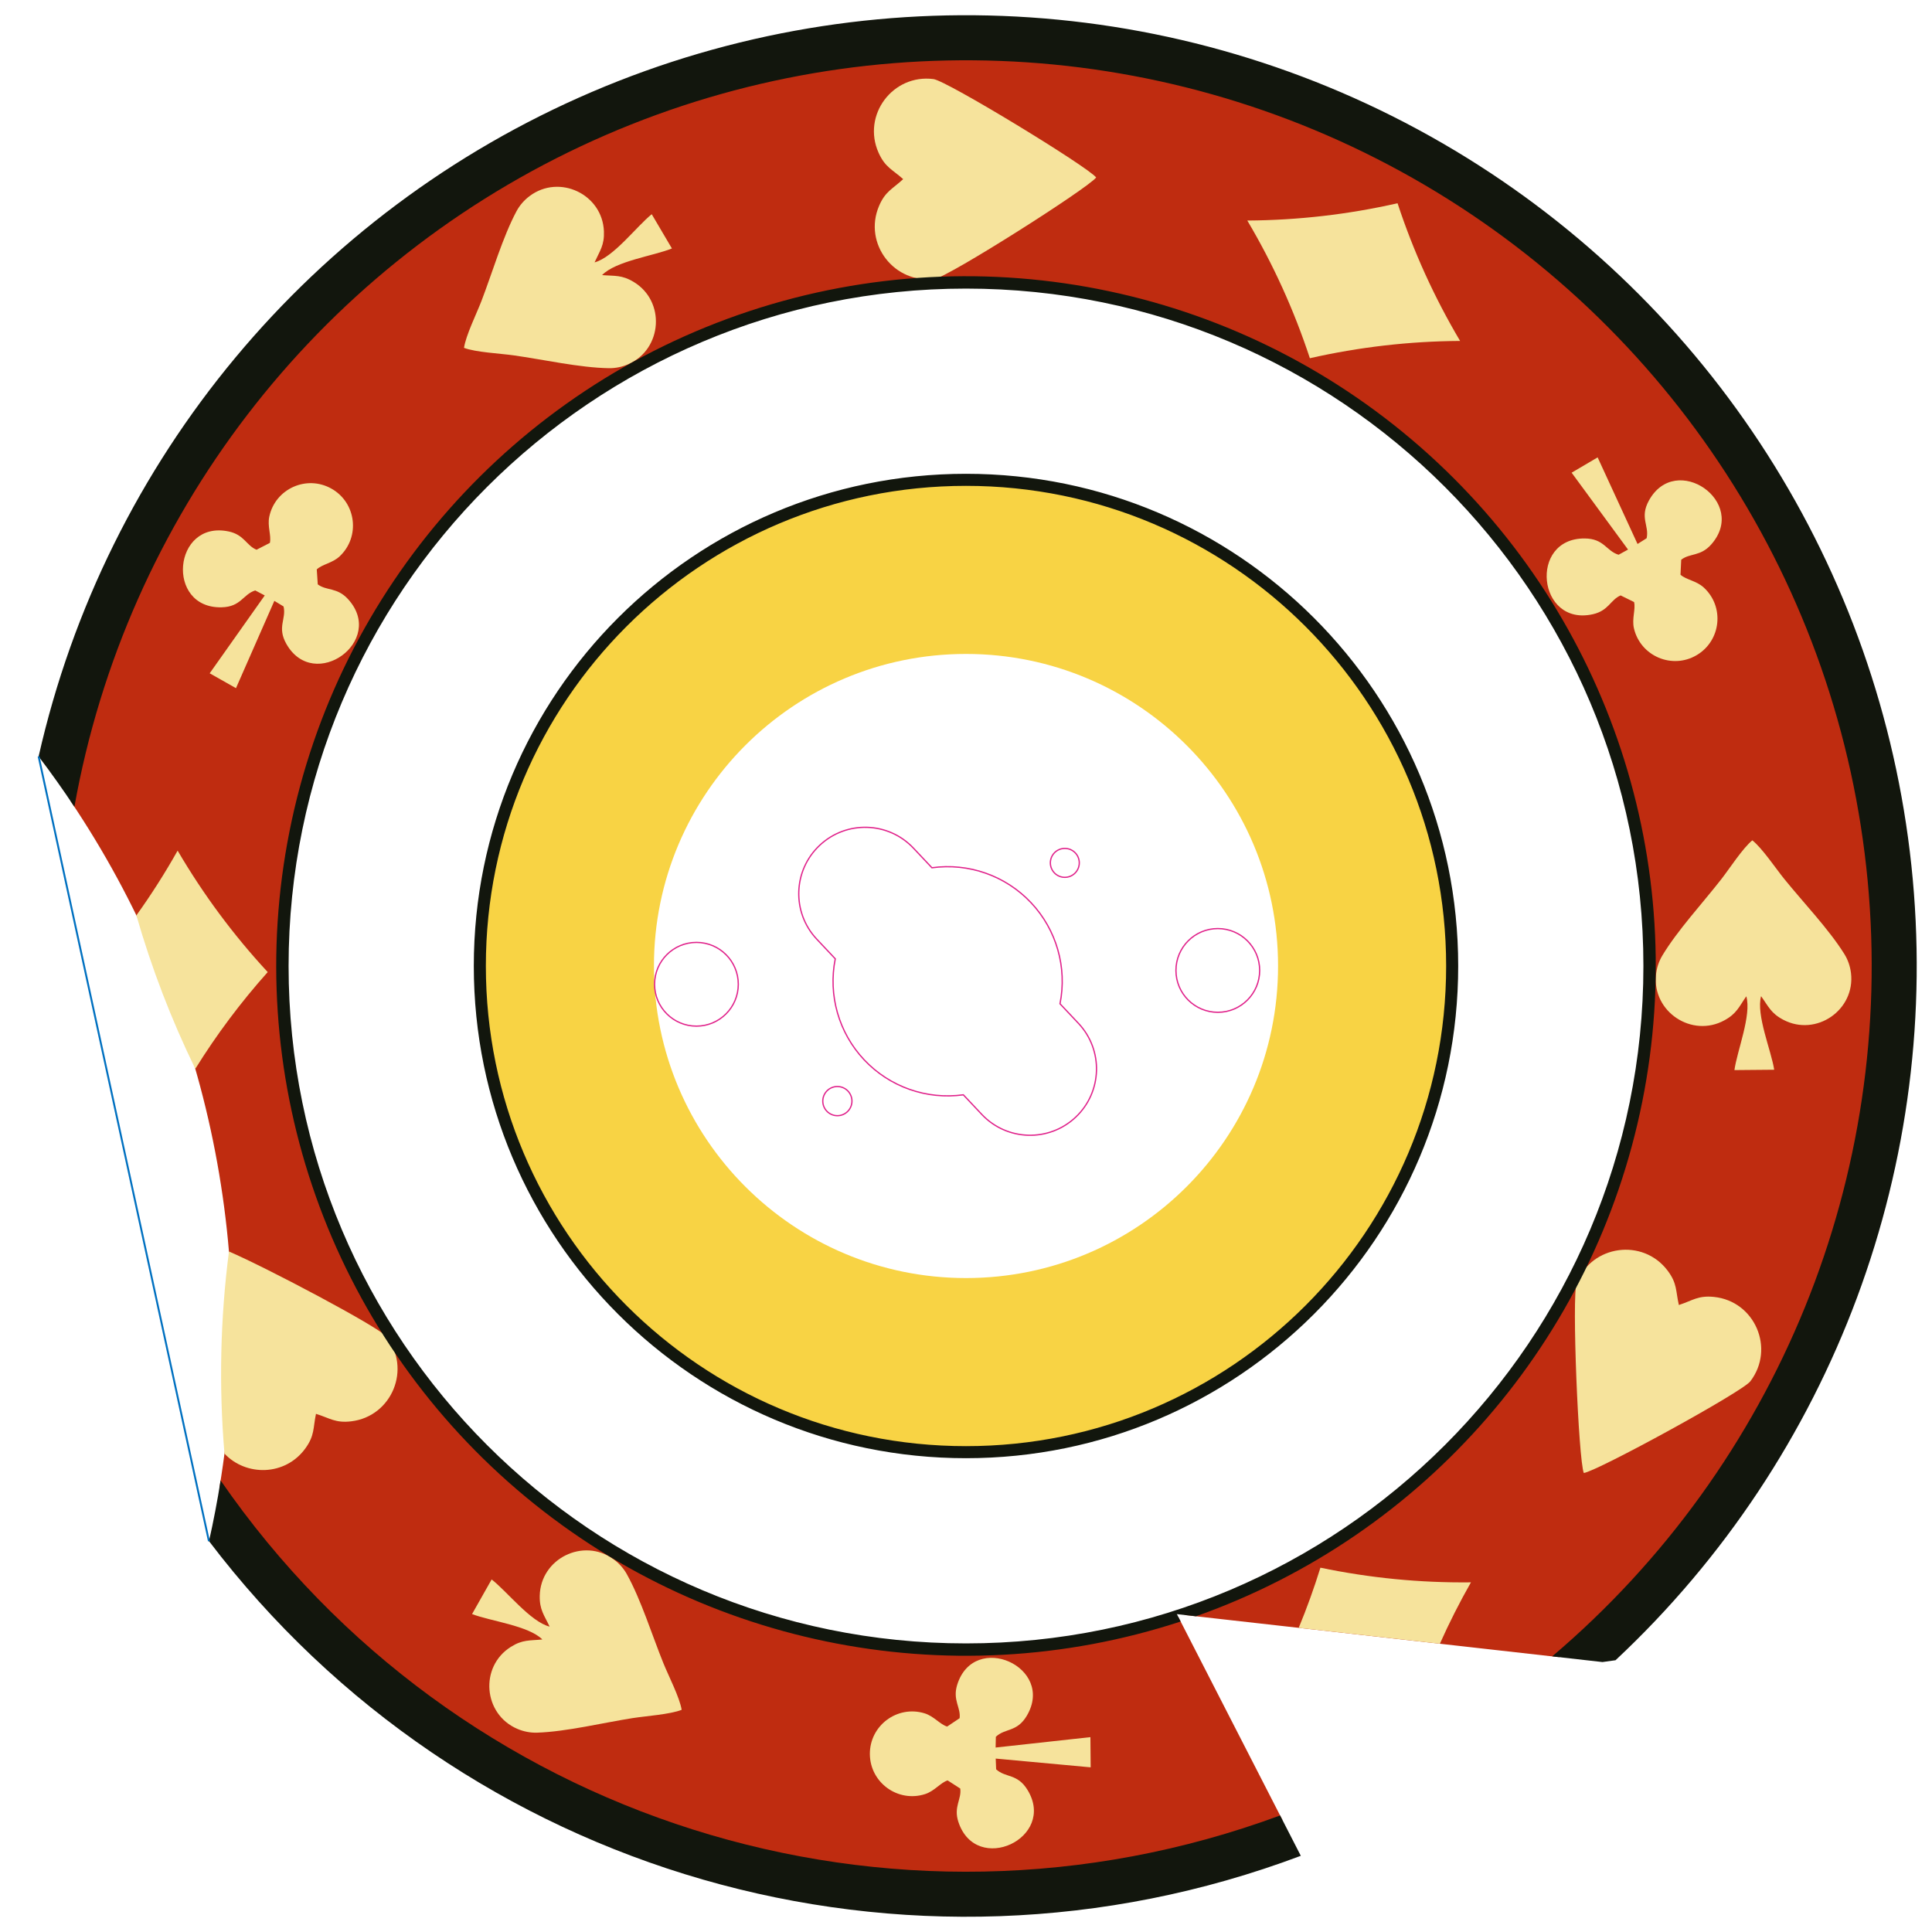
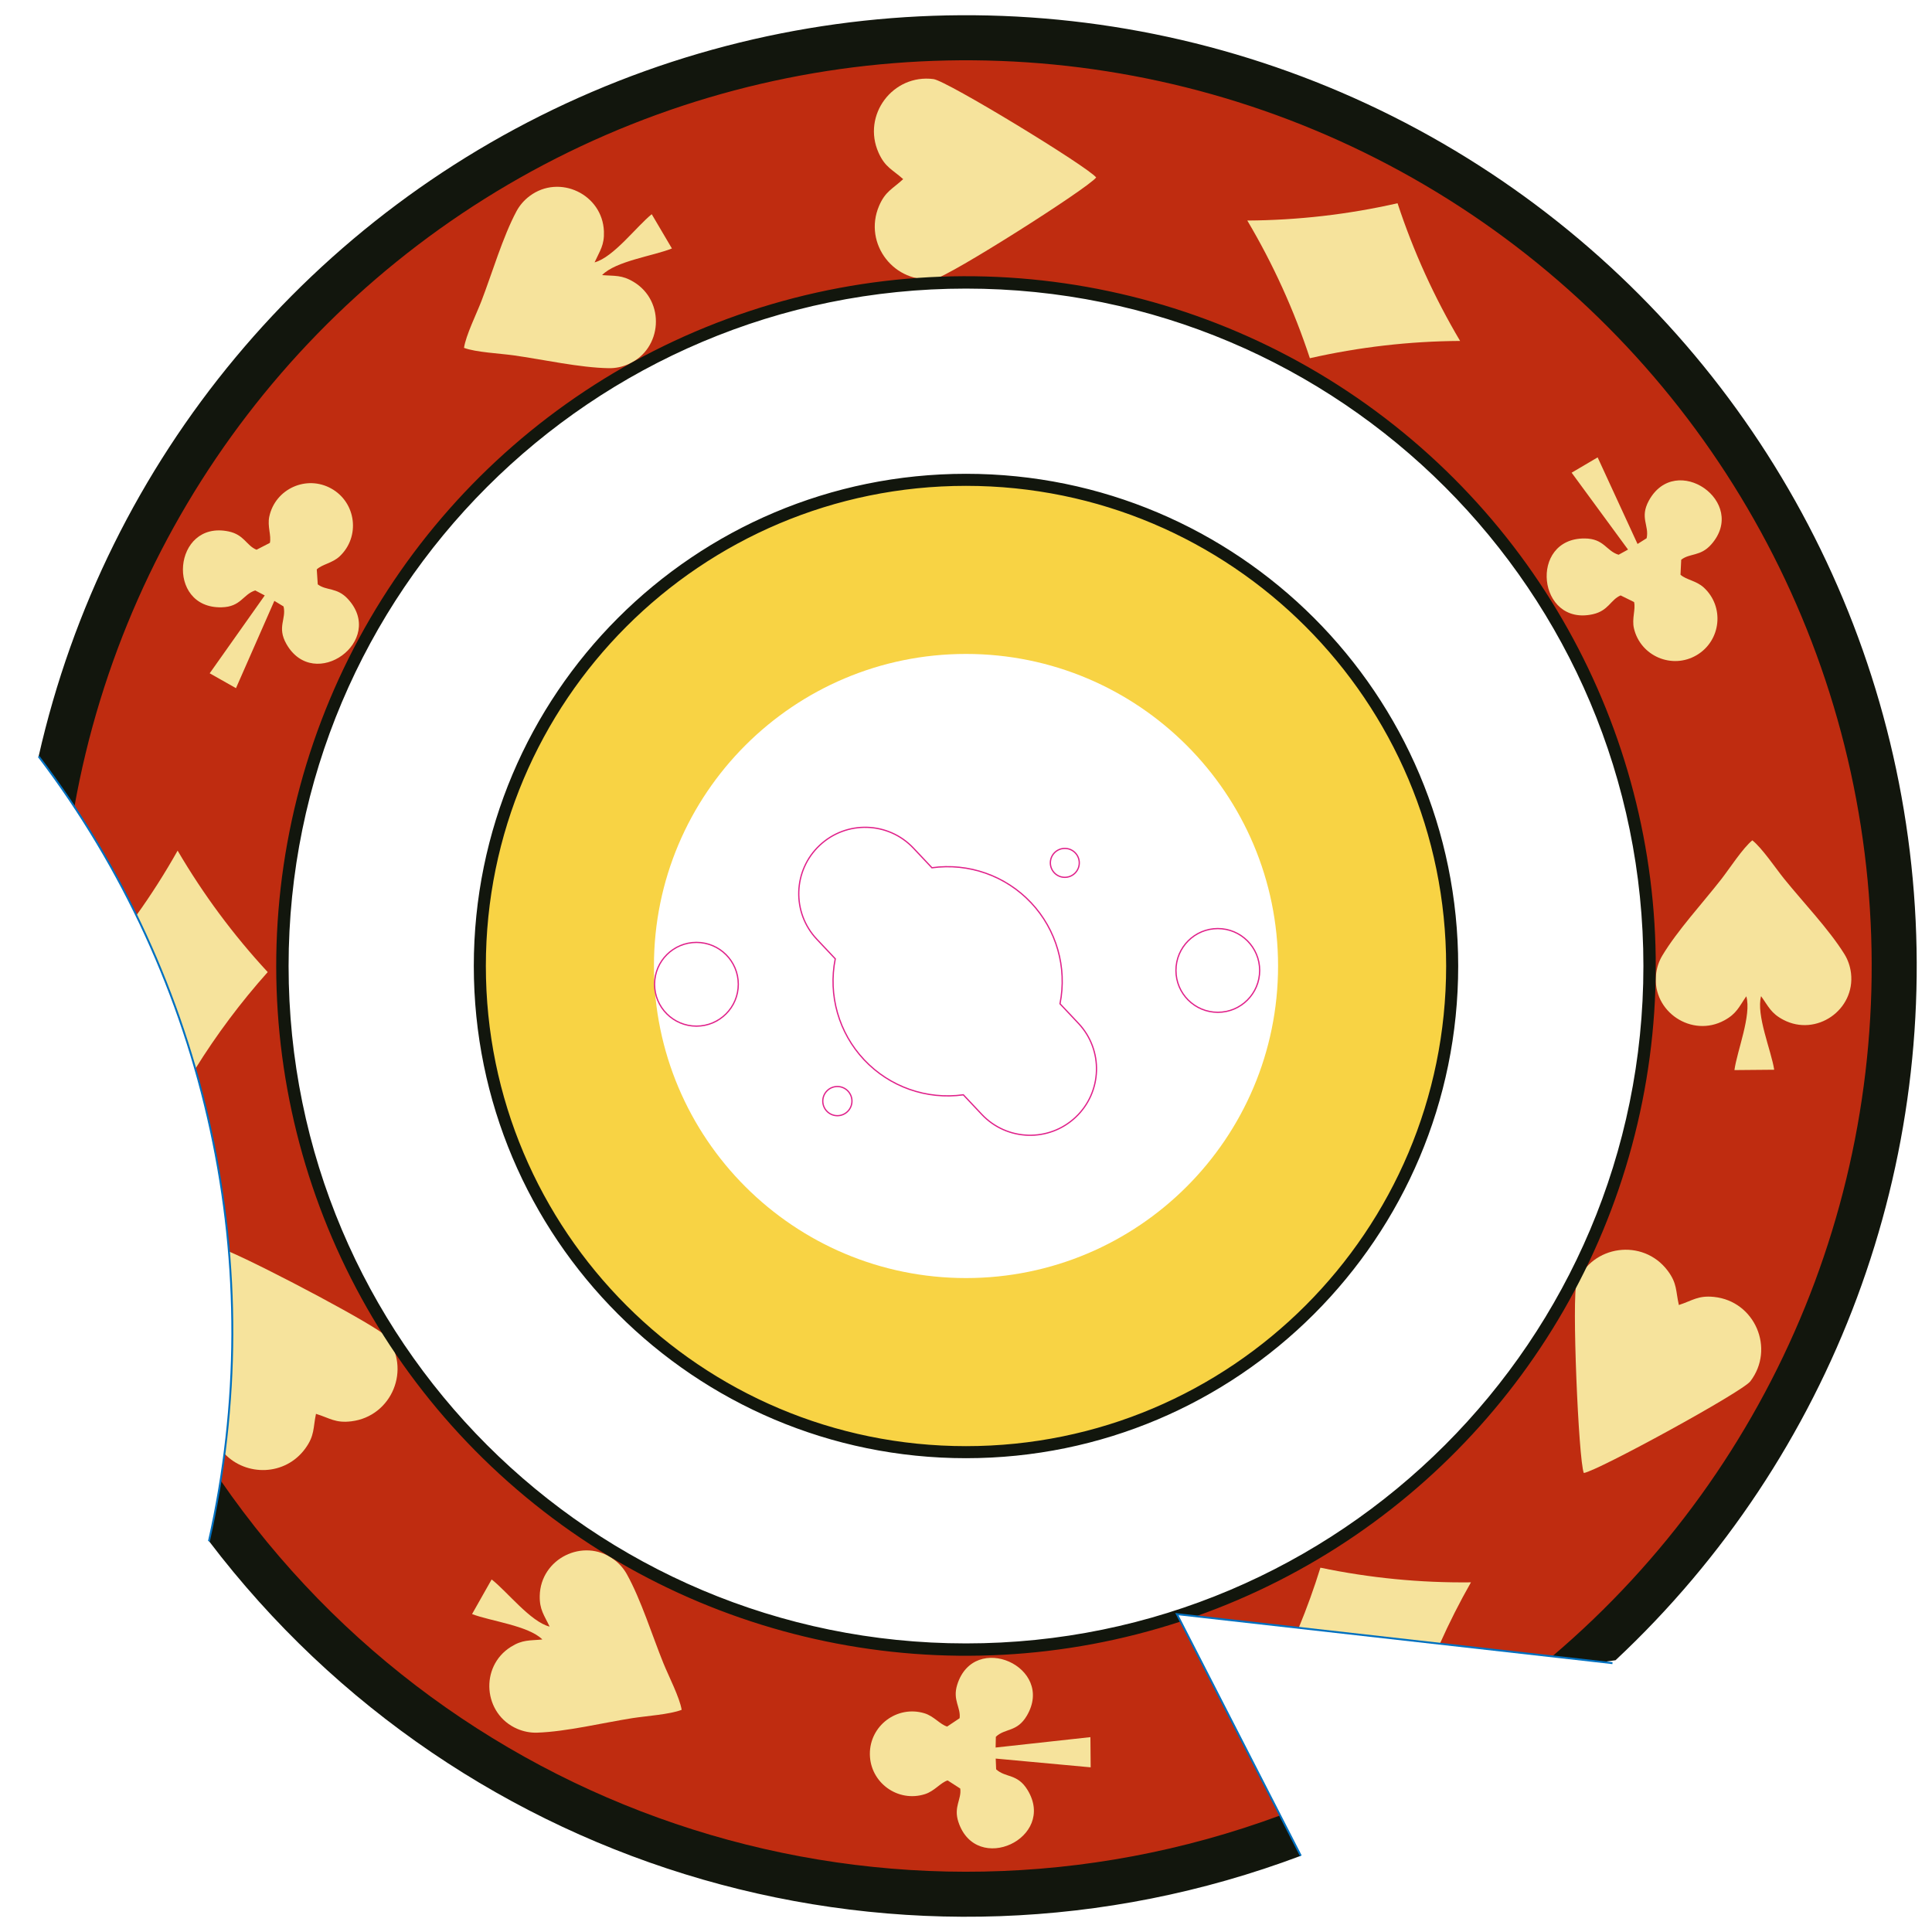
<svg xmlns="http://www.w3.org/2000/svg" width="5.077in" height="5.077in" viewBox="0 0 1523.0 1523.0">
  <g id="yellow">
    <path fill="#f8d344" fill-rule="evenodd" d="M1144.00,761.50A382.50,382.50 0 1 0 379.00,761.50A382.50,382.50 0 1 0 1144.00,761.50Z M1007.50,761.50A246.00,246.00 0 1 1 515.50,761.50A246.00,246.00 0 1 1 1007.50,761.50Z" />
  </g>
  <g id="red">
    <path id="red-ring" fill="#bf2c10" fill-rule="evenodd" d="M55.47,631.24A749.50,749.50 0 0 1 172.98,1172.76A718.00,718.00 0 0 0 1010.95,1434.72L928.86,1274.63A539.75,539.75 0 0 1 232.12,656.20A539.75,539.75 0 0 1 1123.97,361.57A539.75,539.75 0 0 1 933.53,1273.07L1229.08,1306.35A718.00,718.00 0 0 0 1130.63,145.65A718.00,718.00 0 0 0 55.47,631.24Z" />
    <g id="red-suits">
      <path id="suit-heart-12" fill="#f6e39c" d="M711.97,141.21C703.56,133.65 697.73,131.96 692.57,120.38C679.37,90.80 703.77,58.18 735.87,62.34C746.48,63.72 857.06,131.15 864.12,139.89C857.22,148.75 747.83,218.09 737.24,219.66C705.22,224.38 680.26,192.19 692.94,162.38C697.90,150.72 703.69,148.93 711.97,141.21Z" />
      <path id="suit-diamond-01" fill="#f6e39c" d="M983.25,173.85C1023.23,173.60 1062.70,169.06 1101.69,160.22C1114.19,198.19 1130.63,234.37 1151.00,268.76C1111.03,269.01 1071.56,273.55 1032.57,282.38C1020.07,244.42 1003.63,208.24 983.25,173.85Z" />
      <path id="suit-club-02" fill="#f6e39c" d="M1337.46,516.47C1318.10,527.88 1293.17,517.24 1288.04,495.34C1286.26,487.68 1289.52,480.41 1288.15,474.60L1277.54,469.37C1269.59,472.75 1268.07,481.41 1255.69,484.19C1212.05,494.00 1204.81,424.18 1249.23,424.47C1264.61,424.58 1266.14,434.36 1275.94,437.31L1283.38,433.23L1238.92,372.62L1259.42,360.55L1290.87,428.82L1298.05,424.29C1300.22,414.28 1292.42,408.20 1299.77,394.70C1321.04,355.71 1378.61,395.90 1348.87,429.30C1340.44,438.78 1332.12,435.92 1325.31,441.23L1324.74,453.05C1329.16,457.07 1337.10,457.74 1342.93,463.01C1359.61,478.10 1356.82,505.07 1337.46,516.47Z" />
      <path id="suit-spade-03" fill="#f6e39c" d="M1381.36,662.44C1389.11,668.55 1399.74,684.47 1406.46,692.79C1421.26,711.10 1441.80,732.58 1453.94,752.12C1456.77,756.67 1458.50,761.80 1459.14,767.11C1462.61,796.18 1431.68,817.53 1405.76,803.88C1396.02,798.75 1394.17,793.51 1388.26,785.27C1384.25,800.20 1396.26,828.08 1398.61,843.27L1367.26,843.55C1369.35,828.32 1380.88,800.23 1376.61,785.37C1370.84,793.71 1369.07,798.99 1359.44,804.28C1333.76,818.39 1302.45,797.58 1305.42,768.45C1305.96,763.13 1307.60,757.98 1310.35,753.37C1322.15,733.63 1342.31,711.79 1356.79,693.22C1363.38,684.79 1373.72,668.68 1381.36,662.44Z" />
      <path id="suit-heart-04" fill="#f6e39c" d="M1323.45,1028.74C1334.21,1025.25 1338.58,1021.05 1351.19,1022.37C1383.41,1025.73 1399.45,1063.16 1379.80,1088.88C1373.30,1097.38 1259.62,1159.44 1248.52,1161.18C1244.30,1150.77 1238.94,1021.36 1242.88,1011.41C1254.80,981.32 1295.15,975.80 1314.63,1001.68C1322.25,1011.81 1320.91,1017.72 1323.45,1028.74Z" />
      <path id="suit-diamond-05" fill="#f6e39c" d="M1023.78,1283.23C1030.19,1267.73 1035.89,1251.92 1040.89,1235.81C1080.03,1243.97 1119.57,1247.82 1159.55,1247.37C1150.57,1263.15 1142.41,1279.28 1135.06,1295.76L1023.78,1283.23Z" />
      <path id="suit-club-06" fill="#f6e39c" d="M685.72,1382.81C685.52,1360.34 707.20,1344.07 728.73,1350.58C736.25,1352.87 740.92,1359.32 746.64,1361.05L756.47,1354.47C757.52,1345.89 750.78,1340.25 754.56,1328.13C767.88,1285.44 831.98,1314.08 809.51,1352.40C801.72,1365.67 792.49,1362.10 785.03,1369.11L784.85,1377.59L859.57,1369.39L859.78,1393.19L784.92,1386.29L785.26,1394.77C792.84,1401.65 802.01,1397.93 810.02,1411.05C833.15,1448.97 769.57,1478.73 755.51,1436.27C751.51,1424.23 758.15,1418.47 756.96,1409.91L747.01,1403.50C741.32,1405.32 736.76,1411.86 729.28,1414.28C707.87,1421.18 685.91,1405.28 685.72,1382.81Z" />
      <path id="suit-spade-07" fill="#f6e39c" d="M537.36,1347.85C528.19,1351.50 509.09,1352.74 498.53,1354.41C475.27,1358.07 446.39,1365.11 423.41,1365.86C418.05,1366.03 412.74,1364.97 407.82,1362.87C380.91,1351.34 377.88,1313.87 402.67,1298.25C411.98,1292.39 417.44,1293.40 427.54,1292.40C416.61,1281.46 386.46,1277.93 372.13,1272.37L387.56,1245.08C399.71,1254.50 418.27,1278.53 433.27,1282.26C428.93,1273.09 425.25,1268.93 425.48,1257.94C426.10,1228.65 459.78,1211.93 483.52,1229.07C487.86,1232.20 491.50,1236.20 494.11,1240.89C505.31,1260.97 514.14,1289.35 522.98,1311.17C527.00,1321.10 535.77,1338.10 537.36,1347.85Z" />
-       <path id="suit-heart-08" fill="#f6e39c" d="M180.49,986.55C210.01,999.20 298.56,1046.09 304.38,1053.43C324.48,1078.80 309.09,1116.51 276.93,1120.43C264.35,1121.97 259.90,1117.85 249.09,1114.54C246.74,1125.60 248.18,1131.49 240.74,1141.75C224.83,1163.69 193.92,1163.90 176.95,1145.89A749.50,749.50 0 0 1 180.49,986.55Z" />
-       <path id="suit-diamond-09" fill="#f6e39c" d="M107.51,721.59C119.25,705.22 130.09,688.21 140.02,670.55C160.22,705.05 183.89,736.96 211.04,766.30C189.77,790.12 170.74,815.54 153.96,842.56A749.50,749.50 0 0 1 107.51,721.59Z" />
+       <path id="suit-heart-08" fill="#f6e39c" d="M180.49,986.55C210.01,999.20 298.56,1046.09 304.38,1053.43C324.48,1078.80 309.09,1116.51 276.93,1120.43C264.35,1121.97 259.90,1117.85 249.09,1114.54C246.74,1125.60 248.18,1131.49 240.74,1141.75C224.83,1163.69 193.92,1163.90 176.95,1145.89A749.50,749.50 0 0 0 180.49,986.55Z" />
+       <path id="suit-diamond-09" fill="#f6e39c" d="M107.51,721.59C119.25,705.22 130.09,688.21 140.02,670.55C160.22,705.05 183.89,736.96 211.04,766.30C189.77,790.12 170.74,815.54 153.96,842.56A749.50,749.50 0 0 0 107.51,721.59Z" />
      <path id="suit-club-10" fill="#f6e39c" d="M261.32,385.22C280.88,396.28 284.13,423.19 267.73,438.58C261.99,443.95 254.06,444.76 249.71,448.86L250.49,460.66C257.39,465.86 265.65,462.84 274.25,472.18C304.57,505.06 247.71,546.24 225.76,507.63C218.17,494.25 225.87,488.04 223.53,478.07L216.27,473.67L186.02,542.48L165.30,530.76L208.70,469.39L201.19,465.44C191.44,468.56 190.08,478.36 174.71,478.74C130.30,479.81 136.33,409.87 180.13,418.92C192.55,421.48 194.22,430.12 202.23,433.36L212.75,427.95C214.02,422.11 210.64,414.90 212.29,407.21C217.02,385.22 241.77,374.15 261.32,385.22Z" />
      <path id="suit-spade-11" fill="#f6e39c" d="M365.78,274.22C367.20,264.45 375.67,247.29 379.52,237.31C387.97,215.33 396.31,186.80 407.15,166.52C409.69,161.79 413.26,157.73 417.54,154.52C440.98,136.98 474.94,153.09 476.07,182.37C476.50,193.36 472.89,197.59 468.71,206.83C483.64,202.84 501.78,178.49 513.76,168.86L529.67,195.87C515.44,201.68 485.35,205.74 474.62,216.87C484.73,217.69 490.18,216.58 499.58,222.28C524.64,237.46 522.27,274.98 495.57,286.98C490.68,289.17 485.40,290.32 480.03,290.24C457.04,289.90 428.04,283.36 404.73,280.10C394.12,278.62 375.01,277.71 365.78,274.22Z" />
    </g>
  </g>
  <g id="black">
    <path fill="#12160d" fill-rule="evenodd" d="M1149.50,761.50A388.00,388.00 0 1 0 373.50,761.50A388.00,388.00 0 1 0 1149.50,761.50Z M1140.00,761.50A378.50,378.50 0 1 1 383.00,761.50A378.50,378.50 0 1 1 1140.00,761.50Z M930.71,1278.24L927.73,1272.42L942.79,1274.12A543.75,543.75 0 0 0 1126.66,358.61A543.75,543.75 0 0 0 228.20,655.42A543.75,543.75 0 0 0 930.71,1278.24Z M1295.50,761.50A534.00,534.00 0 1 1 227.50,761.50A534.00,534.00 0 1 1 1295.50,761.50Z M30.44,596.31A749.50,749.50 0 0 1 58.65,636.01A714.00,714.00 0 0 1 1113.43,140.26A714.00,714.00 0 0 1 1223.60,1305.73L1263.23,1310.20L1273.52,1308.77A749.50,749.50 0 0 0 1146.82,118.63A749.50,749.50 0 0 0 30.44,596.31Z M1025.43,1462.94L1009.12,1431.13A714.00,714.00 0 0 1 173.90,1167.03A749.50,749.50 0 0 1 164.76,1214.89A749.50,749.50 0 0 0 1025.43,1462.94Z" />
  </g>
  <g id="trim">
-     <path id="trim-1" fill="none" stroke="#0070c0" stroke-width="1.5" d="M30.44,596.26L164.71,1214.93" />
+     <path id="trim-1" fill="none" stroke="#0070c0" stroke-width="1.5" d="M30.44,596.26 C164.37,772.53 213.51,999.00 164.71,1214.93" />
+     <path id="trim-2" fill="none" stroke="#0070c0" stroke-width="1.5" d="M1271.12,1311.08 L927.72,1272.42 L1025.43,1462.94" />
  </g>
  <g id="holes">
    <path id="hole1" style="fill:none;stroke:#e0218a;stroke-width:1" d="M582.00,775.90C582.00,794.13 567.23,808.90 549.00,808.90C530.77,808.90 516.00,794.13 516.00,775.90C516.00,757.67 530.77,742.90 549.00,742.90C567.23,742.90 582.00,757.67 582.00,775.90Z" />
    <path id="hole2" style="fill:none;stroke:#e0218a;stroke-width:1" d="M671.60,868.00C671.60,874.35 666.45,879.50 660.10,879.50C653.75,879.50 648.60,874.35 648.60,868.00C648.60,861.65 653.75,856.50 660.10,856.50C666.45,856.50 671.60,861.65 671.60,868.00Z" />
    <path id="hole3" style="fill:none;stroke:#e0218a;stroke-width:1" d="M850.80,680.20C850.80,686.50 845.70,691.60 839.40,691.60C833.10,691.60 828.00,686.50 828.00,680.20C828.00,673.90 833.10,668.80 839.40,668.80C845.70,668.80 850.80,673.90 850.80,680.20Z" />
    <path id="hole4" style="fill:none;stroke:#e0218a;stroke-width:1" d="M993.00,765.00C993.00,783.23 978.23,798.00 960.00,798.00C941.77,798.00 927.00,783.23 927.00,765.00C927.00,746.77 941.77,732.00 960.00,732.00C978.23,732.00 993.00,746.77 993.00,765.00Z" />
    <path id="hole5" style="fill:none;stroke:#e0218a;stroke-width:1" d="M759.40,863.04L773.94,878.48C793.75,899.52 826.88,900.51 847.92,880.70C868.97,860.88 869.96,827.75 850.14,806.71L835.60,791.27C841.34,762.59 832.84,732.91 812.79,711.61C792.74,690.32 763.62,680.05 734.64,684.06L720.10,668.62C700.29,647.58 667.16,646.59 646.12,666.40C625.07,686.22 624.08,719.35 643.90,740.39L658.44,755.83C652.70,784.51 661.20,814.19 681.25,835.49C701.30,856.78 730.42,867.05 759.40,863.04Z" />
  </g>
</svg>
